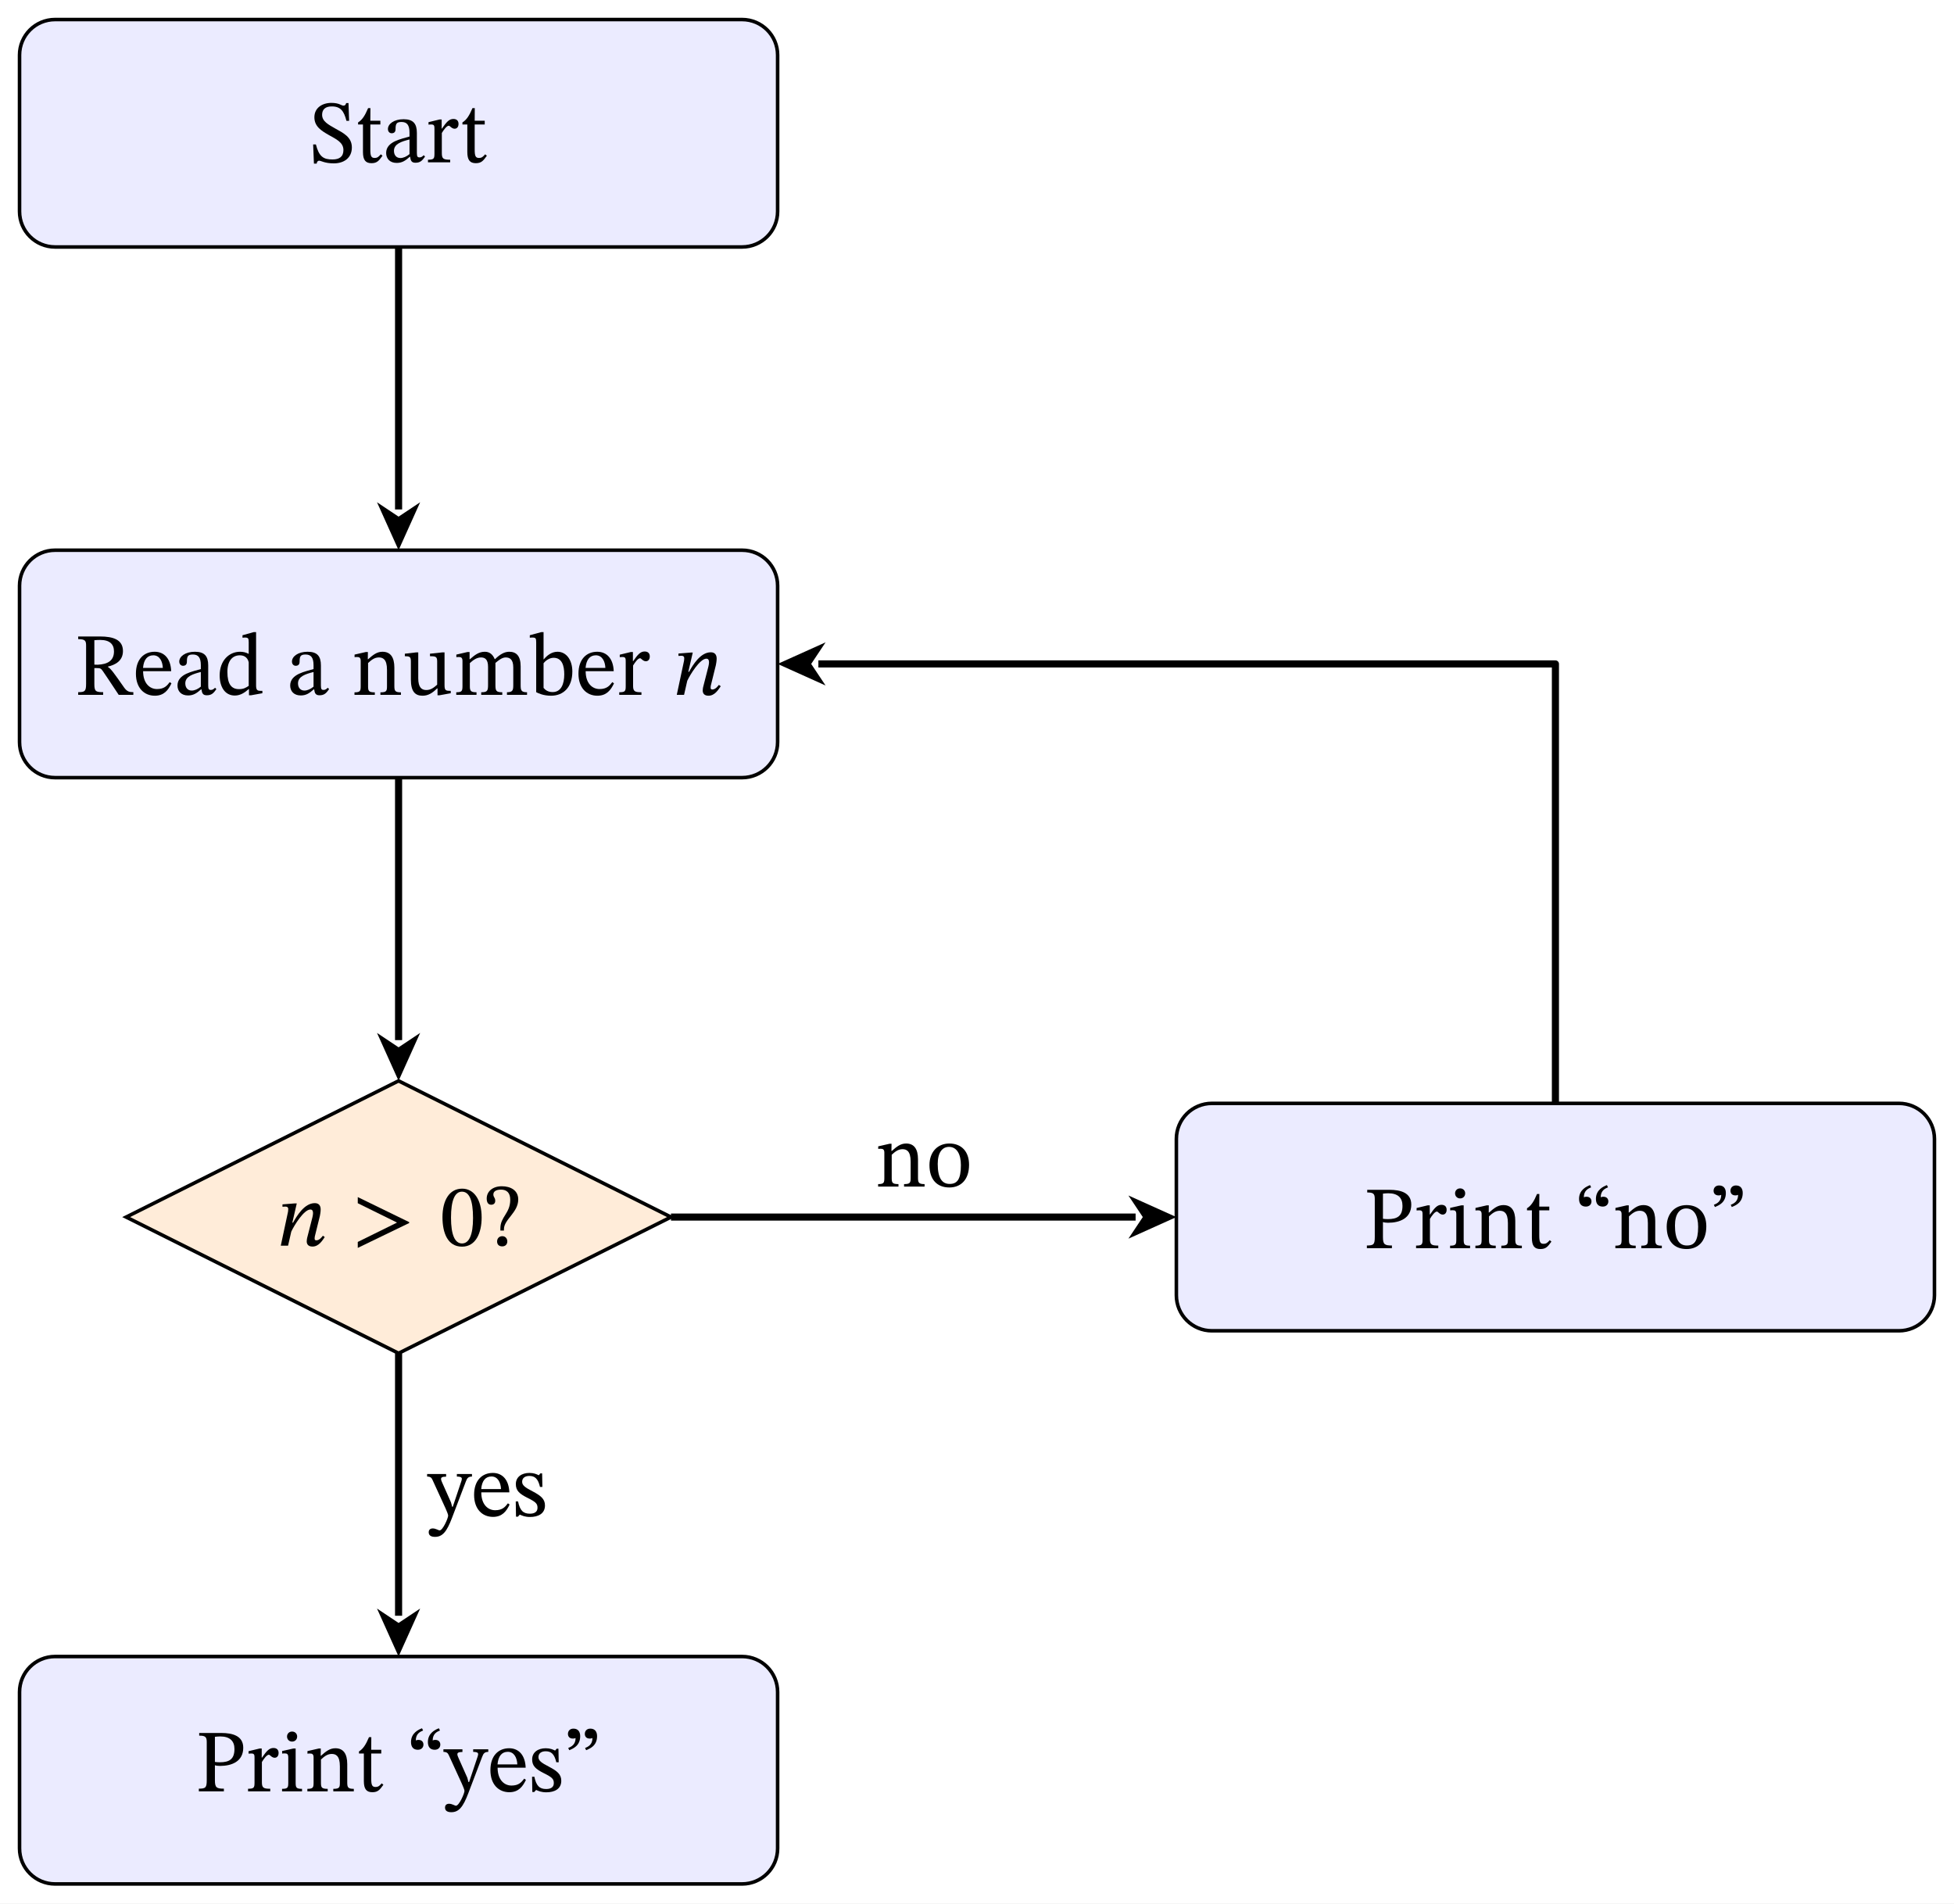
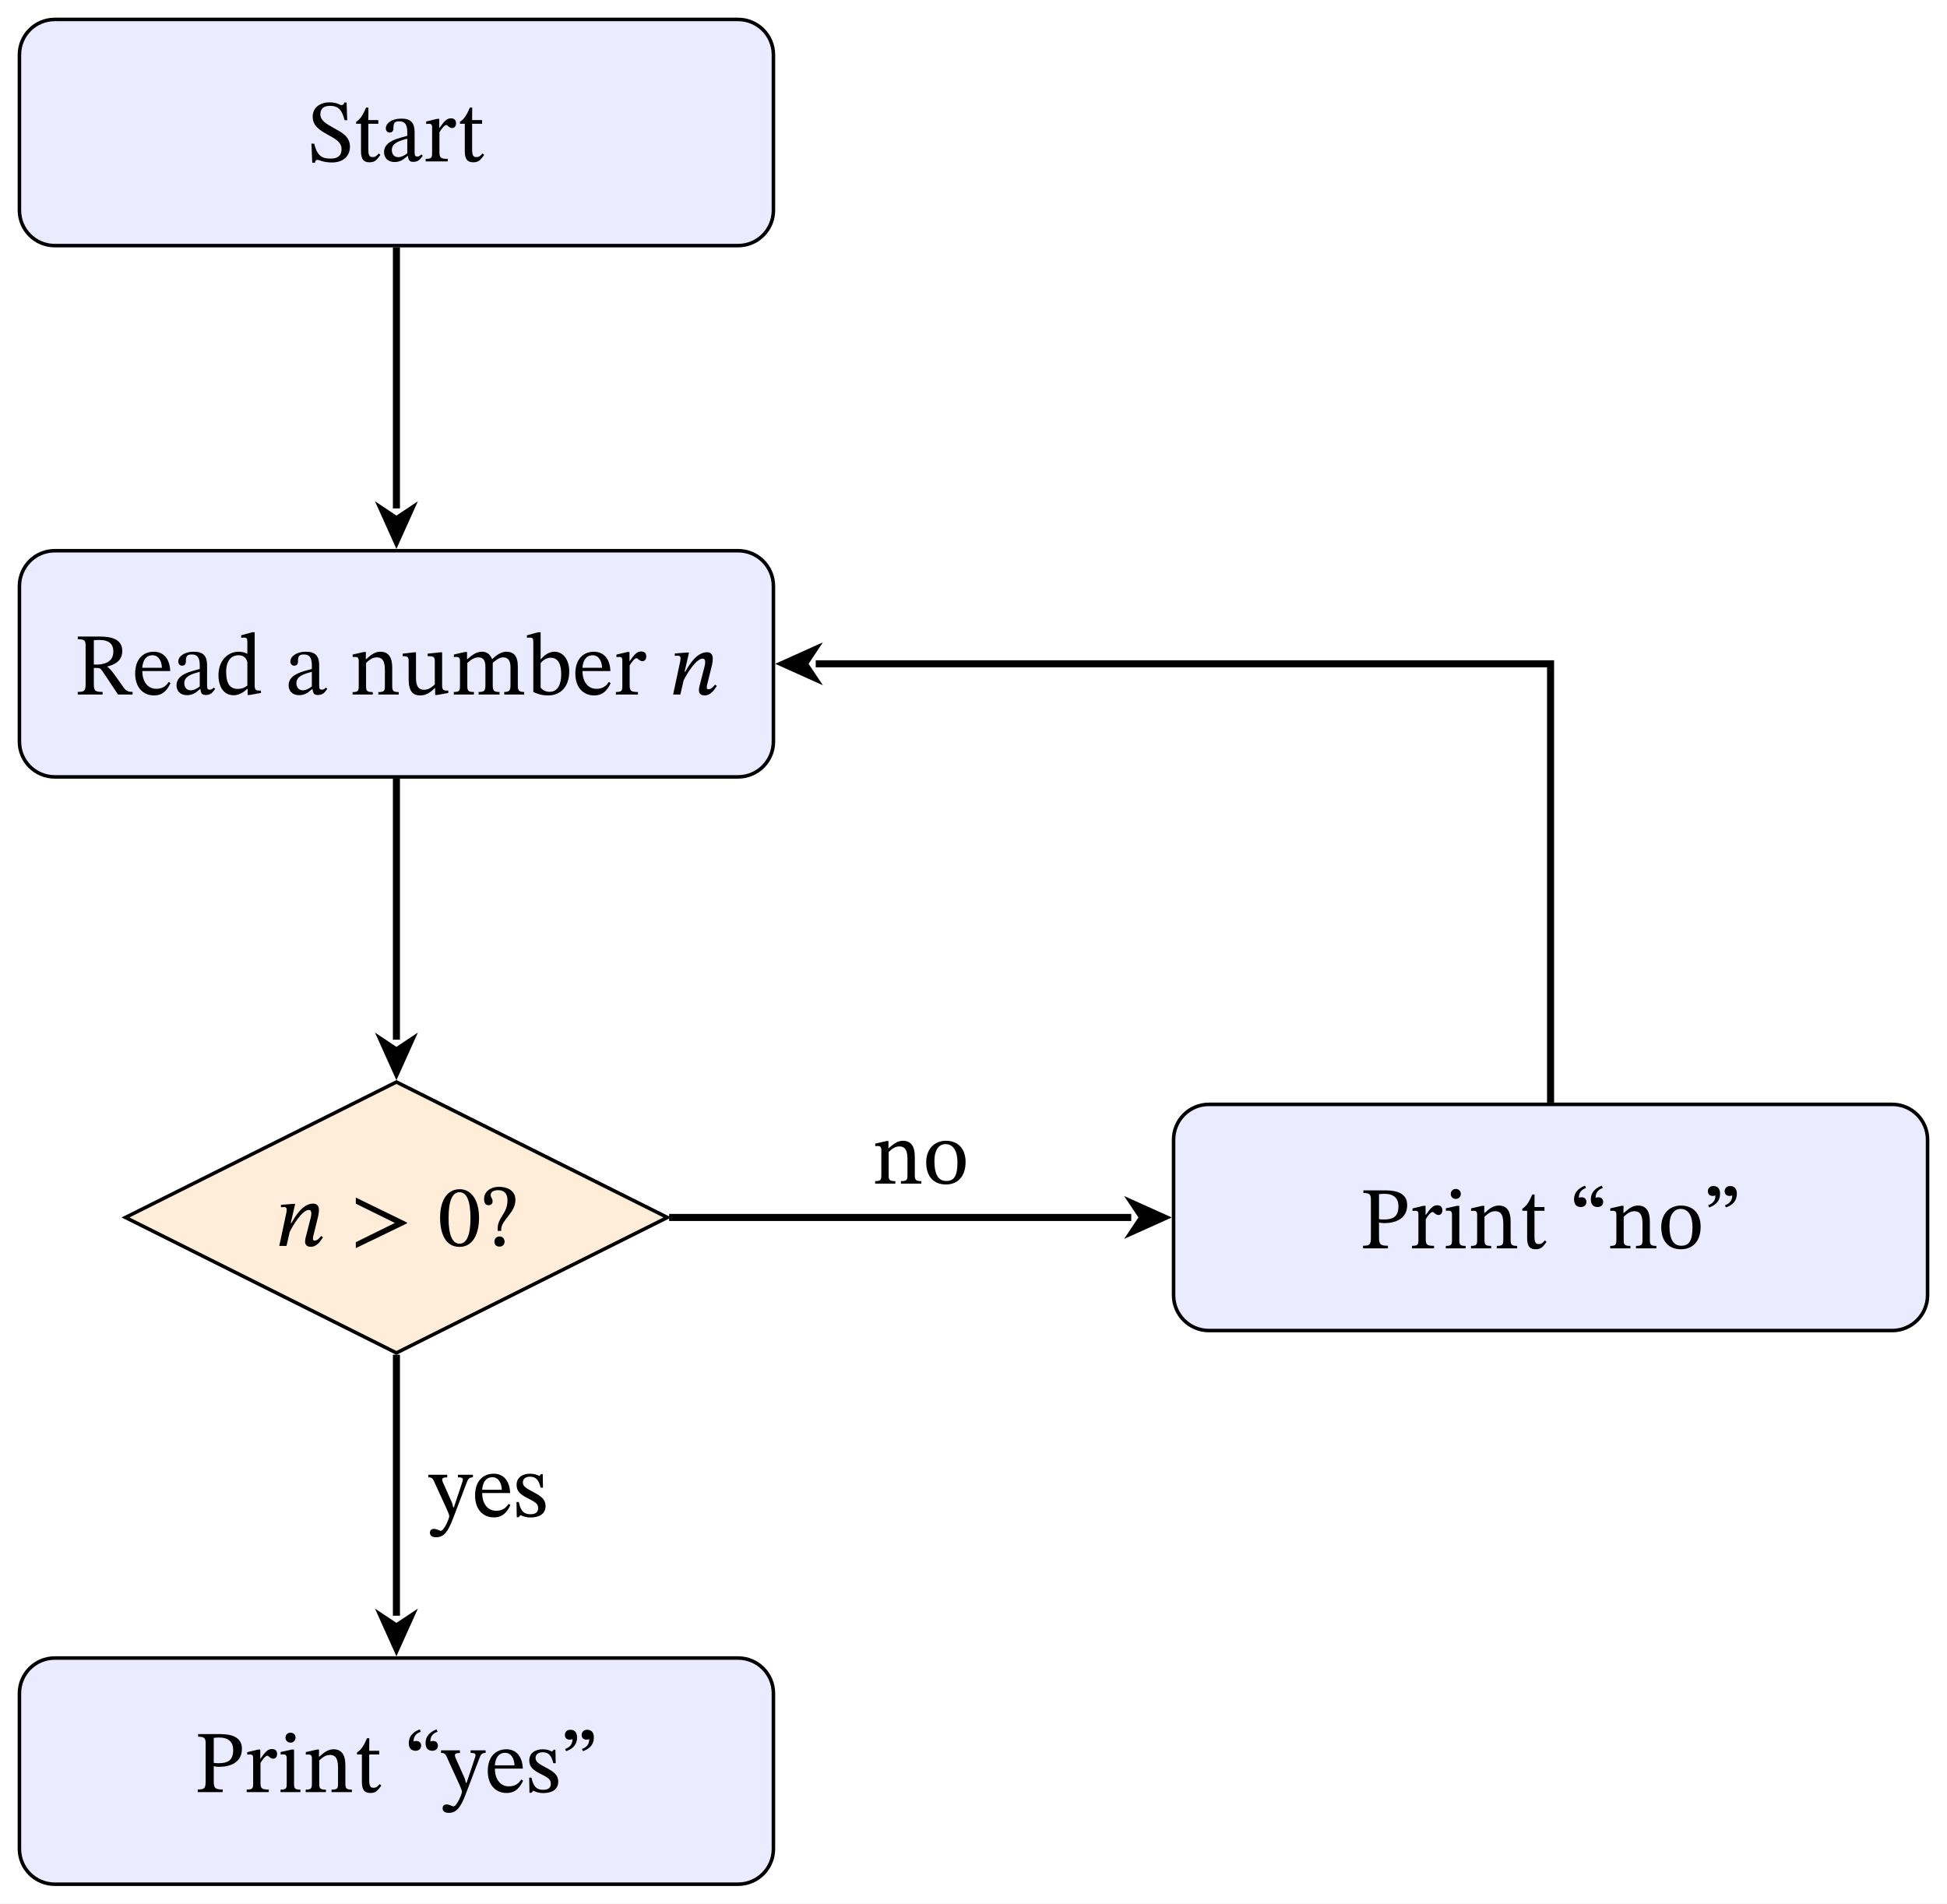
- <svg xmlns="http://www.w3.org/2000/svg" viewBox="-44.879 -15.004 220.016 214.325" width="220.016pt" height="214.325pt" role="img" aria-labelledby="tr-title">
-   <rect x="-44.879" y="-15.004" width="220.016" height="214.325" fill="#ffffff" />
+ <svg xmlns="http://www.w3.org/2000/svg" viewBox="-44.711 -14.948 219.592 214.72" width="219.592pt" height="214.72pt" role="img" aria-labelledby="tr-title">
+   <rect x="-44.711" y="-14.948" width="219.592" height="214.72" fill="#ffffff" />
  <defs>
    <path id="tr-g21" d="M440 467 L433 667 L407 667 C402 646 392 638 376 638 C352 638 330 669 239 669 C135 668 49 612 49 507 C49 402 130 354 210 308 C292 261 376 226 376 138 C376 62 329 32 254 32 C152 31 101 63 66 201 L35 201 L44 -15 L75 -15 C76 5 88 18 102 18 C125 18 164 -12 268 -12 C384 -12 471 51 471 167 C471 286 372 331 283 381 C208 424 136 460 136 535 C136 597 175 629 243 629 C344 630 382 577 410 467 Z" />
    <path id="tr-g275" d="M293 90 C268 62 255 49 223 49 C184 49 175 73 175 144 L175 426 L288 426 L288 468 L175 468 L176 610 L150 610 C114 525 84 478 37 449 L37 426 L92 426 L92 116 C92 26 121 -10 188 -10 C252 -10 273 20 312 74 Z" />
    <path id="tr-g255" d="M308 62 C314 18 324 -5 368 -5 C419 -5 443 16 476 64 L461 80 C447 65 433 55 414 55 C393 55 384 63 384 104 L384 331 C384 435 343 485 234 485 C125 485 58 431 58 375 C58 342 80 327 100 327 C128 327 144 342 144 373 C144 433 154 454 211 454 C271 454 301 421 301 334 L301 290 C215 263 38 237 38 105 C38 41 80 -7 157 -7 C221 -7 257 21 304 62 Z M301 92 C267 64 231 48 198 48 C155 48 126 79 126 129 C126 207 210 234 301 257 Z" />
    <path id="tr-g273" d="M183 482 L159 482 L35 452 L35 424 C35 424 46 426 66 426 C102 426 102 408 102 372 L102 97 C102 41 95 29 29 29 L29 0 L279 0 L279 29 C204 29 185 39 185 102 L185 330 C209 370 241 412 264 412 C276 412 296 378 329 378 C351 378 373 394 373 432 C373 466 354 488 315 488 C267 488 237 453 186 379 L183 379 Z" />
    <path id="tr-g20" d="M547 493 C547 620 439 657 289 657 L43 657 L43 627 C123 627 132 608 132 553 L132 124 C132 40 118 30 43 30 L43 0 L324 0 L324 30 C238 30 225 41 225 124 L225 301 L253 301 C289 301 300 298 320 268 C361 208 390 165 499 0 L664 0 L664 30 C618 30 593 37 561 81 C451 238 412 294 378 314 L378 318 C459 337 547 381 547 493 Z M225 615 C246 617 269 618 291 618 C399 618 446 569 446 489 C446 383 373 344 263 339 L225 340 Z" />
    <path id="tr-g259" d="M415 143 C383 101 352 65 271 65 C191 65 115 128 115 266 L431 266 C426 406 354 485 245 485 C128 485 34 405 34 238 C34 77 127 -10 247 -10 C350 -10 398 53 434 129 Z M114 303 C122 396 162 445 230 445 C301 445 334 377 337 303 Z" />
    <path id="tr-g258" d="M514 18 L514 45 L493 45 C456 45 443 55 443 107 L443 706 L416 706 L290 671 L290 643 C290 643 307 645 316 645 C355 645 360 636 360 592 L360 461 C329 478 296 485 263 485 C137 485 33 384 33 219 C33 91 91 -8 204 -8 C270 -8 321 30 359 64 L363 64 L363 -5 L386 -5 Z M360 101 C325 77 298 64 251 64 C166 64 120 120 120 258 C120 384 177 445 261 445 C323 445 352 406 360 365 Z" />
    <path id="tr-g269" d="M481 307 C481 422 438 485 347 485 C284 485 240 449 186 401 L182 401 L183 482 L160 482 L33 453 L33 424 C33 424 43 426 60 426 C87 426 102 418 102 382 L102 101 C102 45 99 28 32 28 L32 0 L261 0 L261 28 C189 28 185 45 185 101 L185 358 C215 385 252 421 306 421 C351 421 398 402 398 282 L398 101 C398 45 395 28 324 28 L324 0 L555 0 L555 28 C488 28 481 45 481 101 Z" />
    <path id="tr-g276" d="M540 45 L530 45 C482 45 470 52 470 111 L470 478 L446 478 L306 463 L306 435 C370 435 387 430 387 377 L387 114 C347 79 315 54 264 54 C212 54 174 84 174 186 L174 478 L152 478 L23 463 L23 435 C77 434 91 430 91 376 L91 173 C91 37 139 -10 222 -10 C286 -10 333 20 386 72 L391 72 L391 -5 L413 -5 L540 18 Z" />
    <path id="tr-g268" d="M185 357 C214 384 258 421 310 421 C356 421 390 399 390 314 L390 116 C390 46 384 29 313 29 L313 0 L550 0 L550 29 C478 29 473 47 473 116 L473 359 C506 387 547 421 588 421 C635 421 674 399 674 308 L674 116 C674 55 671 29 603 29 L603 0 L829 0 L829 29 C760 29 757 53 757 116 L757 320 C757 441 706 485 628 485 C575 485 524 456 469 402 L465 402 C445 450 411 485 354 485 C286 485 240 448 186 401 L182 401 L182 482 L158 482 L33 453 L33 424 C33 424 45 426 60 426 C88 426 102 417 102 381 L102 101 C102 41 95 29 32 29 L32 0 L260 0 L260 29 C198 29 185 41 185 97 Z" />
    <path id="tr-g256" d="M163 706 L137 706 L8 671 L8 643 C8 643 20 645 36 645 C74 645 80 637 80 592 L80 30 C104 17 162 -10 247 -10 C386 -10 487 84 487 263 C487 393 419 485 320 485 C253 485 201 442 166 400 L163 400 Z M163 356 C181 380 225 417 276 417 C371 417 396 327 396 231 C396 120 360 31 265 31 C212 31 182 55 163 78 Z" />
    <path id="tr-g3341" d="M521 112 C506 93 481 60 447 60 C433 60 428 68 428 79 C428 91 430 103 430 103 L487 334 C490 348 496 382 496 408 C496 444 481 479 430 479 C312 479 227 334 185 259 L177 259 L227 476 L205 476 L66 465 L66 438 C66 438 86 440 99 440 C122 440 131 430 131 413 C131 398 128 380 128 380 L47 0 L129 0 L165 158 C197 227 307 407 380 407 C403 407 410 390 410 367 C410 347 403 319 403 319 L344 88 C343 83 339 65 339 49 C339 19 354 -10 404 -10 C476 -10 516 60 542 97 Z" />
    <path id="tr-g1204" d="M650 255 L650 265 L71 547 L71 478 L513 260 L71 42 L71 -25 Z" />
    <path id="tr-g1137" d="M468 317 C468 523 378 642 249 642 C104 642 27 510 27 320 C27 143 86 -11 247 -11 C404 -11 468 146 468 317 Z M371 311 C371 119 326 25 247 25 C167 25 123 121 123 315 C123 513 167 608 246 608 C328 608 371 514 371 311 Z" />
    <path id="tr-g1056" d="M224 170 L224 186 C224 295 385 373 385 520 C385 624 298 669 200 669 C99 669 30 612 30 531 C30 484 49 461 81 461 C105 461 126 474 126 505 C126 543 105 544 105 577 C105 608 132 631 191 631 C255 631 295 596 295 517 C295 363 184 326 184 196 L184 170 Z M262 48 C262 79 241 107 206 107 C169 107 147 80 147 48 C147 15 166 -8 205 -8 C241 -8 262 16 262 48 Z" />
    <path id="tr-g18" d="M48 657 L48 627 C112 627 133 616 133 557 L133 127 C133 43 122 30 44 30 L44 0 L326 0 L326 30 C245 30 225 41 225 123 L225 294 C236 289 262 286 282 286 C413 286 544 335 544 491 C544 624 425 657 297 657 Z M225 614 C246 616 265 618 285 618 C393 618 445 567 445 477 C445 361 387 327 279 327 C259 327 236 329 225 331 Z" />
    <path id="tr-g263" d="M257 28 C190 28 185 43 185 101 L185 482 L159 482 L33 454 L33 425 C33 425 44 427 58 427 C87 427 102 423 102 380 L102 101 C102 44 99 28 32 28 L32 0 L257 0 Z M145 673 C110 673 88 647 88 617 C88 586 111 560 145 560 C180 560 202 586 202 617 C202 647 180 673 145 673 Z" />
    <path id="tr-g1086" d="M182 710 C145 696 58 658 58 555 C58 500 84 468 135 468 C175 468 198 494 198 526 C198 554 181 579 142 579 C131 579 123 578 112 573 C112 648 160 671 194 685 Z M372 710 C335 696 248 658 248 555 C248 500 274 468 325 468 C365 468 388 494 388 526 C388 554 371 579 332 579 C321 579 313 578 302 573 C302 648 350 671 384 685 Z" />
    <path id="tr-g270" d="M258 485 C123 485 34 387 34 242 C34 80 118 -10 258 -10 C388 -10 480 78 480 246 C480 394 395 485 258 485 Z M254 447 C343 447 388 364 388 241 C388 78 344 30 262 30 C176 29 127 96 127 255 C127 383 178 447 254 447 Z" />
    <path id="tr-g1088" d="M63 463 C105 481 186 512 186 621 C186 673 160 706 110 706 C70 706 48 679 48 647 C48 619 64 594 103 594 C114 594 122 595 134 600 C134 527 88 503 51 488 Z M253 463 C295 481 376 512 376 621 C376 673 350 706 300 706 C260 706 238 679 238 647 C238 619 254 594 293 594 C304 594 312 595 324 600 C324 527 278 503 241 488 Z" />
    <path id="tr-g280" d="M493 473 L323 473 L323 444 C356 444 379 439 379 419 C379 412 376 401 374 394 L277 104 L270 104 L257 153 L159 373 C153 387 145 404 145 417 C145 434 157 443 202 443 L202 473 L-12 473 L-12 444 C24 444 38 431 48 408 L195 87 C207 60 225 18 225 5 C225 -24 165 -162 129 -162 C115 -162 86 -140 52 -140 C26 -140 6 -153 6 -183 C6 -221 36 -235 77 -235 C162 -235 210 -175 268 -22 L424 388 C438 427 453 444 493 444 Z" />
    <path id="tr-g274" d="M39 164 L42 -8 L63 -8 L84 15 L86 15 C112 4 142 -11 200 -11 C290 -11 368 25 368 119 C368 193 319 230 228 278 C144 321 111 346 111 385 C111 430 146 451 192 451 C253 451 290 422 312 327 L339 327 L336 480 L316 480 L299 459 L298 459 C273 471 243 485 193 485 C107 485 40 441 40 359 C40 285 81 250 172 204 C265 158 284 139 284 92 C284 45 248 26 198 26 C124 26 86 61 65 164 Z" />
  </defs>
-   <g>
-     <path d="M-38.679 12.804 L38.679 12.804 C40.888 12.804 42.679 11.013 42.679 8.804 L42.679 -8.804 C42.679 -11.013 40.888 -12.804 38.679 -12.804 L-38.679 -12.804 C-40.888 -12.804 -42.679 -11.013 -42.679 -8.804 L-42.679 8.804 C-42.679 11.013 -40.888 12.804 -38.679 12.804 Z" fill="#ebebff" />
-     <path d="M-38.679 12.804 L38.679 12.804 C40.888 12.804 42.679 11.013 42.679 8.804 L42.679 -8.804 C42.679 -11.013 40.888 -12.804 38.679 -12.804 L-38.679 -12.804 C-40.888 -12.804 -42.679 -11.013 -42.679 -8.804 L-42.679 8.804 C-42.679 11.013 -40.888 12.804 -38.679 12.804 Z" fill="none" stroke="#000000" stroke-width="0.4" />
-     <g fill="#000000">
-       <use href="#tr-g21" transform="translate(-9.97 3.27) scale(0.01 -0.01)" />
-       <use href="#tr-g275" transform="translate(-4.93 3.27) scale(0.01 -0.01)" />
-       <use href="#tr-g255" transform="translate(-1.78 3.27) scale(0.01 -0.01)" />
-       <use href="#tr-g273" transform="translate(3.02 3.27) scale(0.01 -0.01)" />
-       <use href="#tr-g275" transform="translate(6.82 3.27) scale(0.01 -0.01)" />
-     </g>
+   <path d="M-38.535 12.756 L38.535 12.756 C40.736 12.756 42.52 10.972 42.52 8.771 L42.52 -8.771 C42.52 -10.972 40.736 -12.756 38.535 -12.756 L-38.535 -12.756 C-40.736 -12.756 -42.52 -10.972 -42.52 -8.771 L-42.52 8.771 C-42.52 10.972 -40.736 12.756 -38.535 12.756 Z" fill="#ebebff" stroke="#000000" stroke-width="0.399" stroke-miterlimit="10" />
+   <g transform="translate(-9.933 3.258)" fill="#000000">
+     <use href="#tr-g21" transform="translate(0 0) scale(0.00996 -0.00996)" />
+     <use href="#tr-g275" transform="translate(5.021 0) scale(0.00996 -0.00996)" />
+     <use href="#tr-g255" transform="translate(8.159 0) scale(0.00996 -0.00996)" />
+     <use href="#tr-g273" transform="translate(12.941 0) scale(0.00996 -0.00996)" />
+     <use href="#tr-g275" transform="translate(16.727 0) scale(0.00996 -0.00996)" />
  </g>
-   <g>
-     <path d="M-38.679 72.555 L38.679 72.555 C40.888 72.555 42.679 70.764 42.679 68.555 L42.679 50.947 C42.679 48.738 40.888 46.947 38.679 46.947 L-38.679 46.947 C-40.888 46.947 -42.679 48.738 -42.679 50.947 L-42.679 68.555 C-42.679 70.764 -40.888 72.555 -38.679 72.555 Z" fill="#ebebff" />
-     <path d="M-38.679 72.555 L38.679 72.555 C40.888 72.555 42.679 70.764 42.679 68.555 L42.679 50.947 C42.679 48.738 40.888 46.947 38.679 46.947 L-38.679 46.947 C-40.888 46.947 -42.679 48.738 -42.679 50.947 L-42.679 68.555 C-42.679 70.764 -40.888 72.555 -38.679 72.555 Z" fill="none" stroke="#000000" stroke-width="0.4" />
-     <g fill="#000000">
-       <use href="#tr-g20" transform="translate(-36.505 63.231) scale(0.01 -0.01)" />
-       <use href="#tr-g259" transform="translate(-29.915 63.231) scale(0.01 -0.01)" />
-       <use href="#tr-g255" transform="translate(-25.275 63.231) scale(0.01 -0.01)" />
-       <use href="#tr-g258" transform="translate(-20.475 63.231) scale(0.01 -0.01)" />
-       <use href="#tr-g255" transform="translate(-12.585 63.231) scale(0.01 -0.01)" />
-       <use href="#tr-g269" transform="translate(-5.285 63.231) scale(0.01 -0.01)" />
-       <use href="#tr-g276" transform="translate(0.475 63.231) scale(0.01 -0.01)" />
-       <use href="#tr-g268" transform="translate(6.175 63.231) scale(0.01 -0.01)" />
-       <use href="#tr-g256" transform="translate(14.695 63.231) scale(0.01 -0.01)" />
-       <use href="#tr-g259" transform="translate(19.915 63.231) scale(0.01 -0.01)" />
-       <use href="#tr-g273" transform="translate(24.555 63.231) scale(0.01 -0.01)" />
-       <use href="#tr-g3341" transform="translate(30.855 63.231) scale(0.01 -0.01)" />
-     </g>
+   <path d="M-38.535 72.682 L38.535 72.682 C40.736 72.682 42.52 70.898 42.52 68.697 L42.52 51.155 C42.52 48.954 40.736 47.17 38.535 47.17 L-38.535 47.17 C-40.736 47.17 -42.52 48.954 -42.52 51.155 L-42.52 68.697 C-42.52 70.898 -40.736 72.682 -38.535 72.682 Z" fill="#ebebff" stroke="#000000" stroke-width="0.399" stroke-miterlimit="10" />
+   <g transform="translate(-36.369 63.393)" fill="#000000">
+     <use href="#tr-g20" transform="translate(0 0) scale(0.00996 -0.00996)" />
+     <use href="#tr-g259" transform="translate(6.565 0) scale(0.00996 -0.00996)" />
+     <use href="#tr-g255" transform="translate(11.188 0) scale(0.00996 -0.00996)" />
+     <use href="#tr-g258" transform="translate(15.97 0) scale(0.00996 -0.00996)" />
+     <use href="#tr-g255" transform="translate(23.831 0) scale(0.00996 -0.00996)" />
+     <use href="#tr-g269" transform="translate(31.103 0) scale(0.00996 -0.00996)" />
+     <use href="#tr-g276" transform="translate(36.842 0) scale(0.00996 -0.00996)" />
+     <use href="#tr-g268" transform="translate(42.521 0) scale(0.00996 -0.00996)" />
+     <use href="#tr-g256" transform="translate(51.009 0) scale(0.00996 -0.00996)" />
+     <use href="#tr-g259" transform="translate(56.209 0) scale(0.00996 -0.00996)" />
+     <use href="#tr-g273" transform="translate(60.832 0) scale(0.00996 -0.00996)" />
+     <use href="#tr-g3341" transform="translate(67.108 0) scale(0.00996 -0.00996)" />
  </g>
-   <g>
-     <path d="M0 137.371 L30.673 122.034 L0 106.698 L-30.673 122.034 Z" fill="#ffecd9" />
-     <path d="M0 137.371 L30.673 122.034 L0 106.698 L-30.673 122.034 Z" fill="none" stroke="#000000" stroke-width="0.4" />
-     <g fill="#000000">
-       <use href="#tr-g3341" transform="translate(-13.733 125.254) scale(0.01 -0.01)" />
-       <use href="#tr-g1204" transform="translate(-5.305 125.254) scale(0.01 -0.01)" />
-       <use href="#tr-g1137" transform="translate(4.673 125.254) scale(0.01 -0.01)" />
-       <use href="#tr-g1056" transform="translate(9.623 125.254) scale(0.01 -0.01)" />
-     </g>
+   <path d="M0 137.655 L30.558 122.375 L0 107.096 L-30.558 122.375 Z" fill="#ffecd9" stroke="#000000" stroke-width="0.399" stroke-miterlimit="10" />
+   <g transform="translate(-13.681 125.583)" fill="#000000">
+     <use href="#tr-g3341" transform="translate(0 0) scale(0.00996 -0.00996)" />
+     <use href="#tr-g1204" transform="translate(8.396 0) scale(0.00996 -0.00996)" />
+     <use href="#tr-g1137" transform="translate(18.337 0) scale(0.00996 -0.00996)" />
+     <use href="#tr-g1056" transform="translate(23.268 0) scale(0.00996 -0.00996)" />
  </g>
-   <g>
-     <path d="M91.578 134.838 L168.937 134.838 C171.146 134.838 172.937 133.047 172.937 130.838 L172.937 113.231 C172.937 111.021 171.146 109.231 168.937 109.231 L91.578 109.231 C89.369 109.231 87.578 111.021 87.578 113.231 L87.578 130.838 C87.578 133.047 89.369 134.838 91.578 134.838 Z" fill="#ebebff" />
-     <path d="M91.578 134.838 L168.937 134.838 C171.146 134.838 172.937 133.047 172.937 130.838 L172.937 113.231 C172.937 111.021 171.146 109.231 168.937 109.231 L91.578 109.231 C89.369 109.231 87.578 111.021 87.578 113.231 L87.578 130.838 C87.578 133.047 89.369 134.838 91.578 134.838 Z" fill="none" stroke="#000000" stroke-width="0.4" />
-     <g fill="#000000">
-       <use href="#tr-g18" transform="translate(108.588 125.534) scale(0.01 -0.01)" />
-       <use href="#tr-g273" transform="translate(114.278 125.534) scale(0.01 -0.01)" />
-       <use href="#tr-g263" transform="translate(118.078 125.534) scale(0.01 -0.01)" />
-       <use href="#tr-g269" transform="translate(120.928 125.534) scale(0.01 -0.01)" />
-       <use href="#tr-g275" transform="translate(126.688 125.534) scale(0.01 -0.01)" />
-       <use href="#tr-g1086" transform="translate(132.338 125.534) scale(0.01 -0.01)" />
-       <use href="#tr-g269" transform="translate(136.688 125.534) scale(0.01 -0.01)" />
-       <use href="#tr-g270" transform="translate(142.448 125.534) scale(0.01 -0.01)" />
-       <use href="#tr-g1088" transform="translate(147.588 125.534) scale(0.01 -0.01)" />
-     </g>
+   <path d="M91.635 135.131 L168.704 135.131 C170.905 135.131 172.689 133.347 172.689 131.146 L172.689 113.605 C172.689 111.404 170.905 109.619 168.704 109.619 L91.635 109.619 C89.434 109.619 87.65 111.404 87.65 113.605 L87.65 131.146 C87.65 133.347 89.434 135.131 91.635 135.131 Z" fill="#ebebff" stroke="#000000" stroke-width="0.399" stroke-miterlimit="10" />
+   <g transform="translate(108.58 125.862)" fill="#000000">
+     <use href="#tr-g18" transform="translate(0 0) scale(0.00996 -0.00996)" />
+     <use href="#tr-g273" transform="translate(5.669 0) scale(0.00996 -0.00996)" />
+     <use href="#tr-g263" transform="translate(9.455 0) scale(0.00996 -0.00996)" />
+     <use href="#tr-g269" transform="translate(12.294 0) scale(0.00996 -0.00996)" />
+     <use href="#tr-g275" transform="translate(18.032 0) scale(0.00996 -0.00996)" />
+     <use href="#tr-g1086" transform="translate(23.661 0) scale(0.00996 -0.00996)" />
+     <use href="#tr-g269" transform="translate(27.995 0) scale(0.00996 -0.00996)" />
+     <use href="#tr-g270" transform="translate(33.733 0) scale(0.00996 -0.00996)" />
+     <use href="#tr-g1088" transform="translate(38.854 0) scale(0.00996 -0.00996)" />
  </g>
-   <g>
-     <path d="M-38.679 197.122 L38.679 197.122 C40.888 197.122 42.679 195.331 42.679 193.122 L42.679 175.514 C42.679 173.305 40.888 171.514 38.679 171.514 L-38.679 171.514 C-40.888 171.514 -42.679 173.305 -42.679 175.514 L-42.679 193.122 C-42.679 195.331 -40.888 197.122 -38.679 197.122 Z" fill="#ebebff" />
-     <path d="M-38.679 197.122 L38.679 197.122 C40.888 197.122 42.679 195.331 42.679 193.122 L42.679 175.514 C42.679 173.305 40.888 171.514 38.679 171.514 L-38.679 171.514 C-40.888 171.514 -42.679 173.305 -42.679 175.514 L-42.679 193.122 C-42.679 195.331 -40.888 197.122 -38.679 197.122 Z" fill="none" stroke="#000000" stroke-width="0.4" />
-     <g fill="#000000">
-       <use href="#tr-g18" transform="translate(-22.93 186.693) scale(0.01 -0.01)" />
-       <use href="#tr-g273" transform="translate(-17.24 186.693) scale(0.01 -0.01)" />
-       <use href="#tr-g263" transform="translate(-13.44 186.693) scale(0.01 -0.01)" />
-       <use href="#tr-g269" transform="translate(-10.59 186.693) scale(0.01 -0.01)" />
-       <use href="#tr-g275" transform="translate(-4.83 186.693) scale(0.01 -0.01)" />
-       <use href="#tr-g1086" transform="translate(0.82 186.693) scale(0.01 -0.01)" />
-       <use href="#tr-g280" transform="translate(5.17 186.693) scale(0.01 -0.01)" />
-       <use href="#tr-g259" transform="translate(10 186.693) scale(0.01 -0.01)" />
-       <use href="#tr-g274" transform="translate(14.64 186.693) scale(0.01 -0.01)" />
-       <use href="#tr-g1088" transform="translate(18.59 186.693) scale(0.01 -0.01)" />
-     </g>
+   <path d="M-38.535 197.581 L38.535 197.581 C40.736 197.581 42.52 195.797 42.52 193.596 L42.52 176.054 C42.52 173.853 40.736 172.069 38.535 172.069 L-38.535 172.069 C-40.736 172.069 -42.52 173.853 -42.52 176.054 L-42.52 193.596 C-42.52 195.797 -40.736 197.581 -38.535 197.581 Z" fill="#ebebff" stroke="#000000" stroke-width="0.399" stroke-miterlimit="10" />
+   <g transform="translate(-22.844 187.191)" fill="#000000">
+     <use href="#tr-g18" transform="translate(0 0) scale(0.00996 -0.00996)" />
+     <use href="#tr-g273" transform="translate(5.669 0) scale(0.00996 -0.00996)" />
+     <use href="#tr-g263" transform="translate(9.455 0) scale(0.00996 -0.00996)" />
+     <use href="#tr-g269" transform="translate(12.294 0) scale(0.00996 -0.00996)" />
+     <use href="#tr-g275" transform="translate(18.032 0) scale(0.00996 -0.00996)" />
+     <use href="#tr-g1086" transform="translate(23.661 0) scale(0.00996 -0.00996)" />
+     <use href="#tr-g280" transform="translate(27.995 0) scale(0.00996 -0.00996)" />
+     <use href="#tr-g259" transform="translate(32.807 0) scale(0.00996 -0.00996)" />
+     <use href="#tr-g274" transform="translate(37.43 0) scale(0.00996 -0.00996)" />
+     <use href="#tr-g1088" transform="translate(41.365 0) scale(0.00996 -0.00996)" />
  </g>
-   <path d="M0 12.804 L0 42.357" fill="none" stroke="#000000" stroke-width="0.8" stroke-linejoin="round" />
-   <polygon points="0,46.947 2.43,41.547 0,43.167 -2.43,41.547" fill="#000000" />
-   <path d="M0 72.555 L0 102.108" fill="none" stroke="#000000" stroke-width="0.8" stroke-linejoin="round" />
-   <polygon points="0,106.698 2.43,101.298 0,102.918 -2.43,101.298" fill="#000000" />
-   <path d="M30.673 122.034 L82.988 122.034" fill="none" stroke="#000000" stroke-width="0.8" stroke-linejoin="round" />
-   <polygon points="87.578,122.034 82.178,119.604 83.798,122.034 82.178,124.464" fill="#000000" />
-   <g>
-     <g fill="#000000">
-       <use href="#tr-g269" transform="translate(53.676 118.601) scale(0.01 -0.01)" />
-       <use href="#tr-g270" transform="translate(59.436 118.601) scale(0.01 -0.01)" />
-     </g>
+   <path d="M0 12.955 L0 42.398" fill="none" stroke="#000000" stroke-width="0.797" stroke-miterlimit="10" />
+   <path d="M0 46.971 L2.421 41.591 L0 43.205 L-2.421 41.591 Z" fill="#000000" />
+   <path d="M0 72.881 L0 102.324" fill="none" stroke="#000000" stroke-width="0.797" stroke-miterlimit="10" />
+   <path d="M0 106.897 L2.421 101.517 L0 103.131 L-2.421 101.517 Z" fill="#000000" />
+   <path d="M30.758 122.375 L82.878 122.375" fill="none" stroke="#000000" stroke-width="0.797" stroke-miterlimit="10" />
+   <path d="M87.45 122.375 L82.071 119.954 L83.685 122.375 L82.071 124.796 Z" fill="#000000" />
+   <g transform="translate(53.674 118.556)" fill="#000000">
+     <use href="#tr-g269" transform="translate(0 0) scale(0.00996 -0.00996)" />
+     <use href="#tr-g270" transform="translate(5.738 0) scale(0.00996 -0.00996)" />
  </g>
-   <path d="M0 137.371 L0 166.924" fill="none" stroke="#000000" stroke-width="0.8" stroke-linejoin="round" />
-   <polygon points="0,171.514 2.43,166.114 0,167.734 -2.43,166.114" fill="#000000" />
-   <g>
-     <g fill="#000000">
-       <use href="#tr-g280" transform="translate(3.333 155.692) scale(0.01 -0.01)" />
-       <use href="#tr-g259" transform="translate(8.163 155.692) scale(0.01 -0.01)" />
-       <use href="#tr-g274" transform="translate(12.803 155.692) scale(0.01 -0.01)" />
-     </g>
+   <path d="M0 137.854 L0 167.297" fill="none" stroke="#000000" stroke-width="0.797" stroke-miterlimit="10" />
+   <path d="M0 171.87 L2.421 166.49 L0 168.104 L-2.421 166.49 Z" fill="#000000" />
+   <g transform="translate(3.719 156.107)" fill="#000000">
+     <use href="#tr-g280" transform="translate(0 0) scale(0.00996 -0.00996)" />
+     <use href="#tr-g259" transform="translate(4.812 0) scale(0.00996 -0.00996)" />
+     <use href="#tr-g274" transform="translate(9.435 0) scale(0.00996 -0.00996)" />
  </g>
-   <path d="M130.258 109.231 L130.258 59.751 L47.269 59.751" fill="none" stroke="#000000" stroke-width="0.8" stroke-linejoin="round" />
-   <polygon points="42.679,59.751 48.079,62.181 46.459,59.751 48.079,57.321" fill="#000000" />
+   <path d="M130.169 109.42 L130.169 59.926 L47.292 59.926" fill="none" stroke="#000000" stroke-width="0.797" stroke-miterlimit="10" />
+   <path d="M42.719 59.926 L48.099 62.347 L46.485 59.926 L48.099 57.505 Z" fill="#000000" />
</svg>
